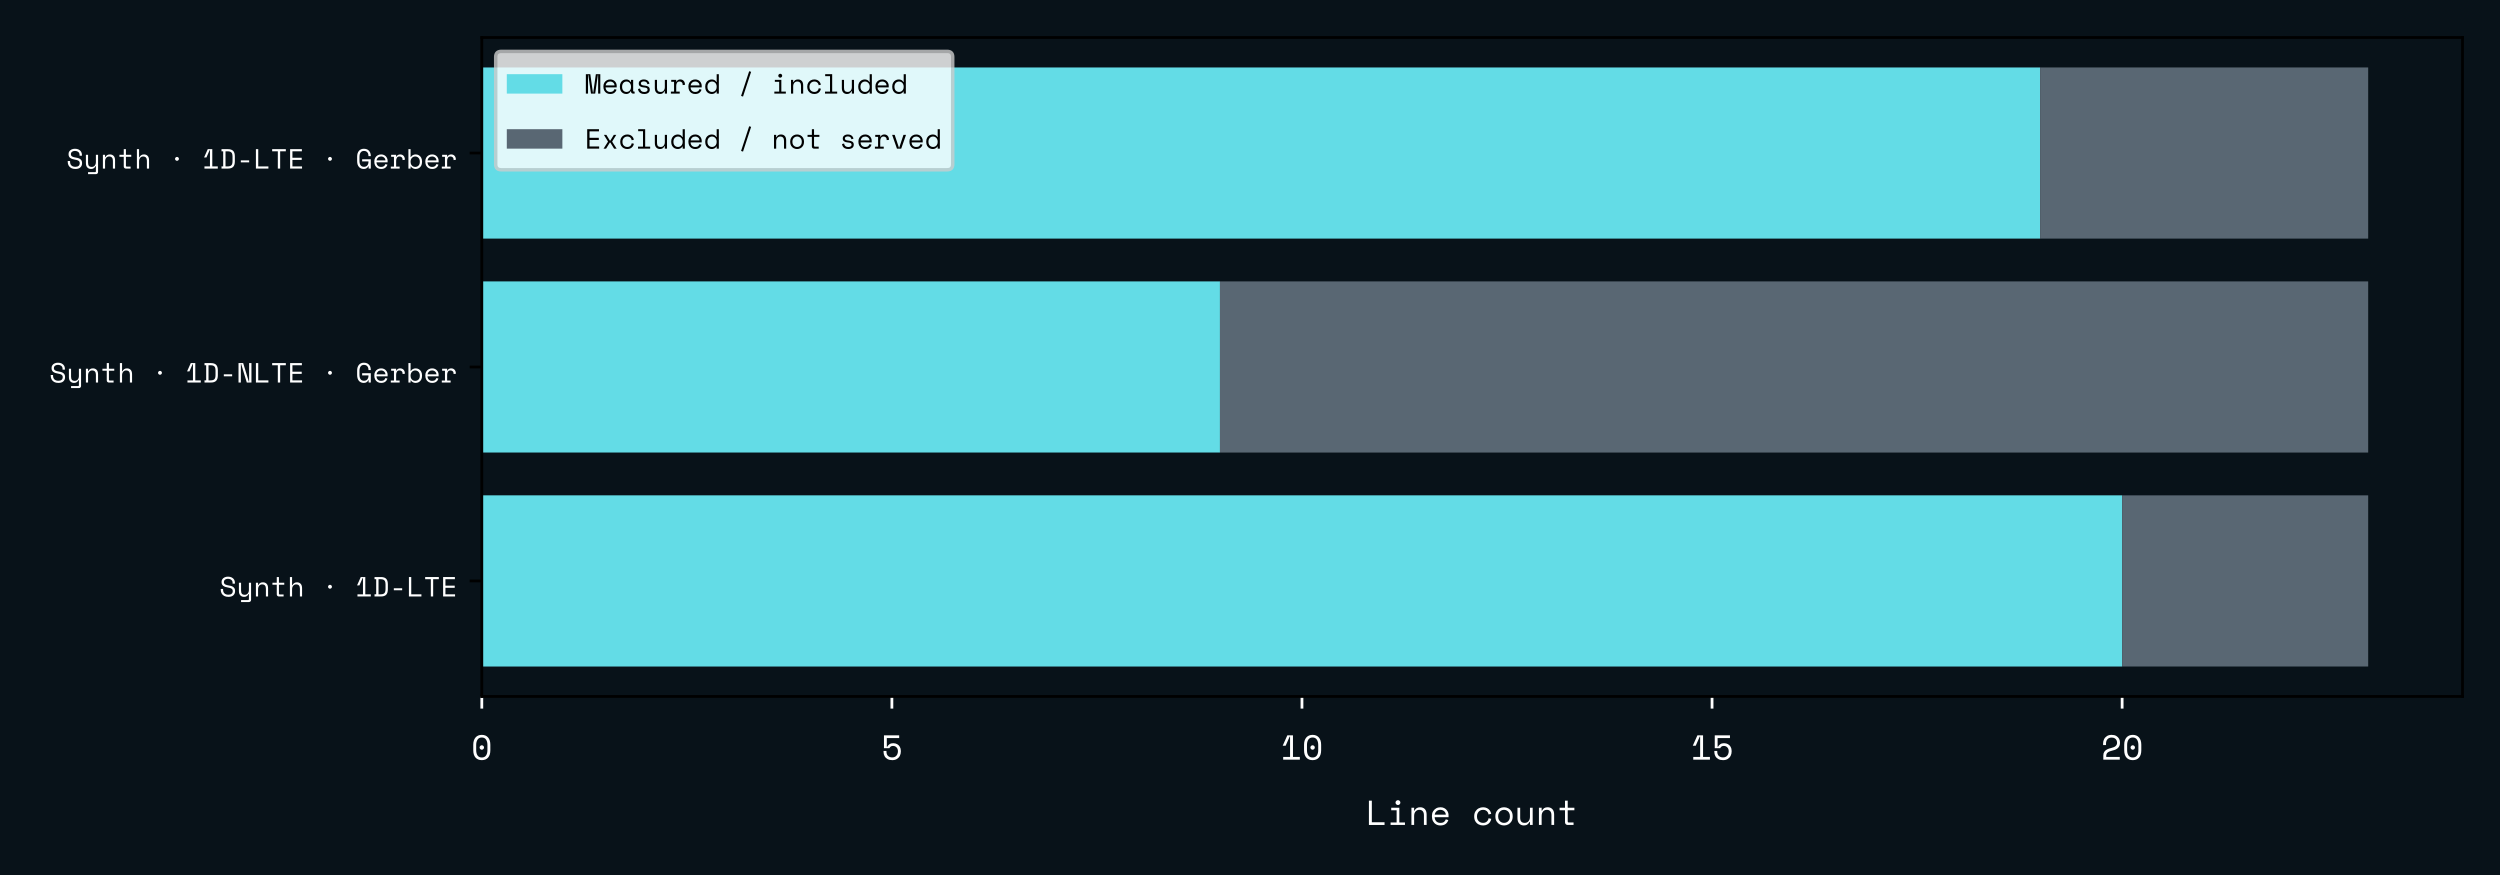
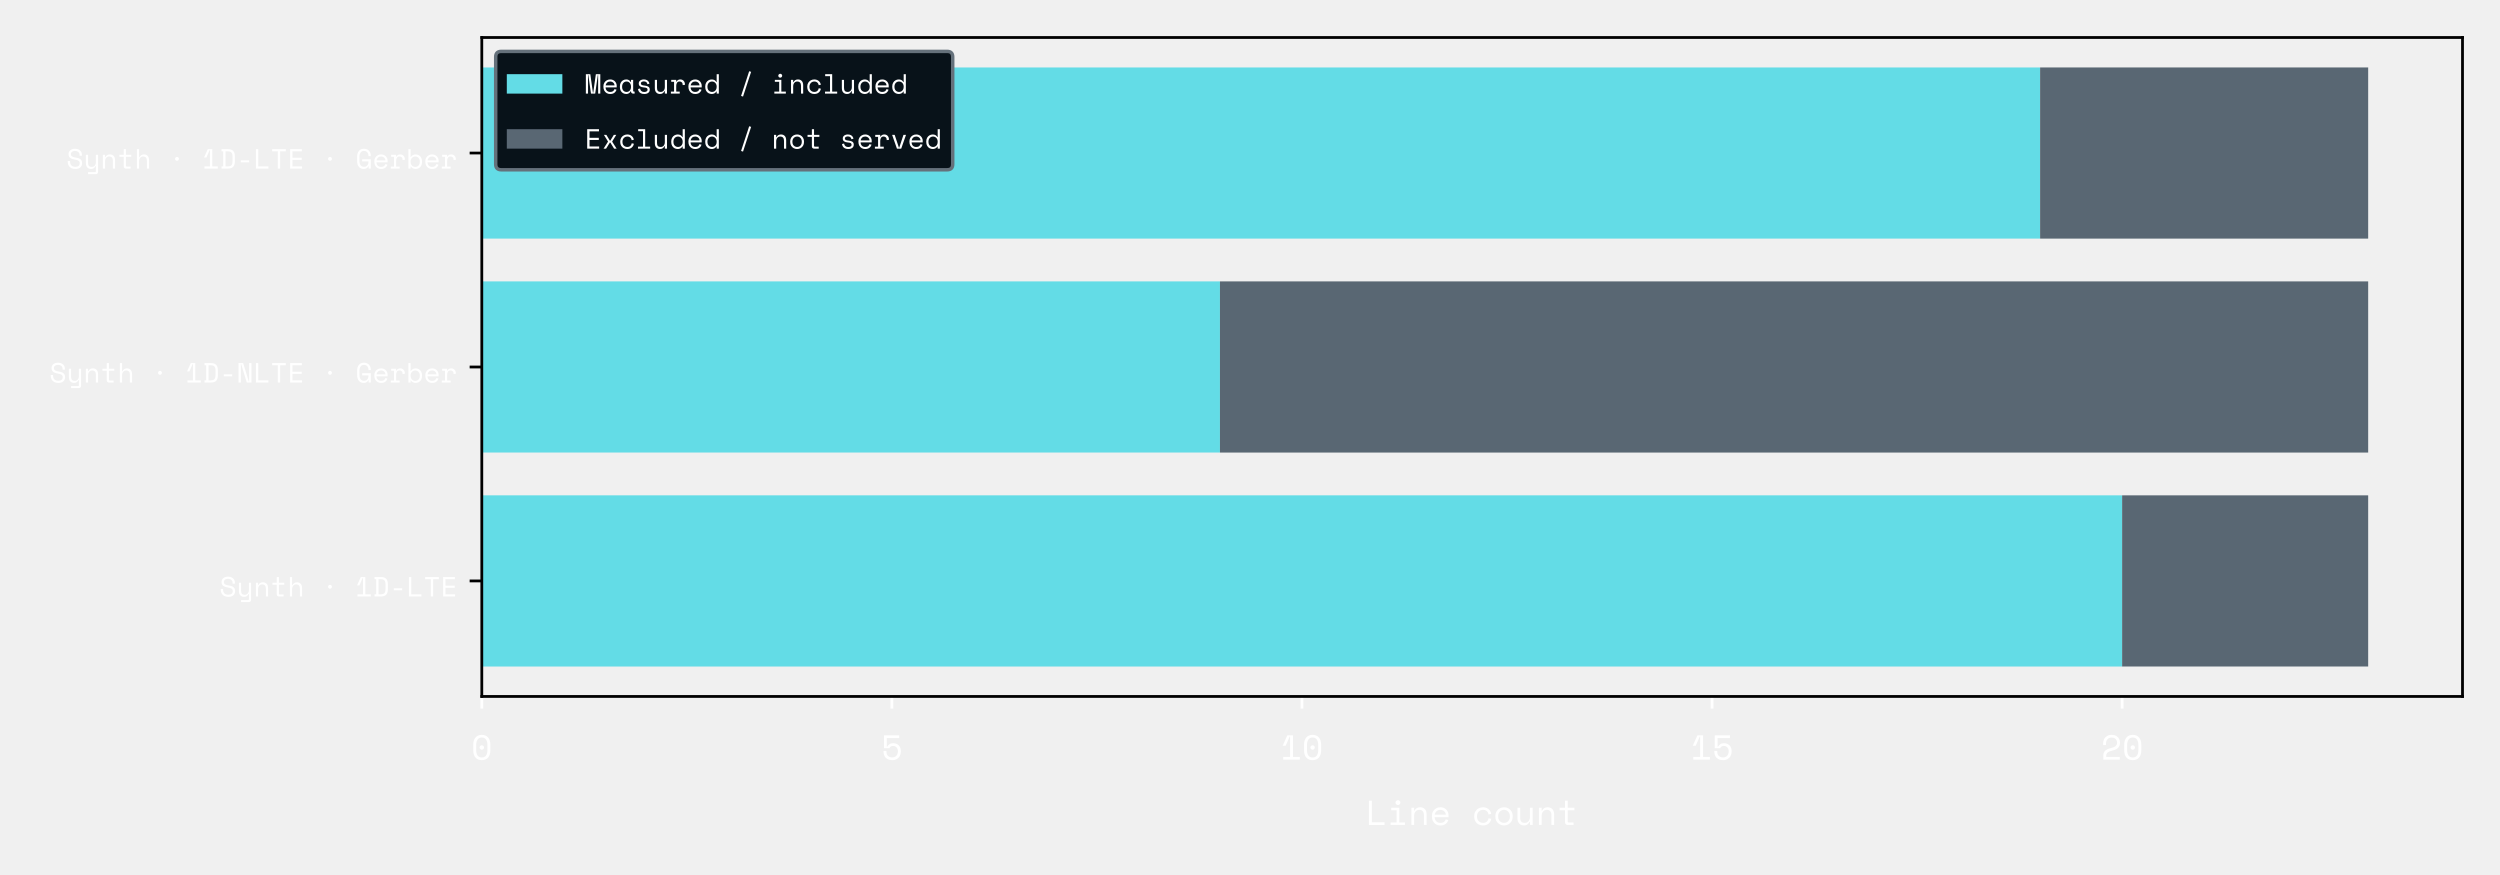
<svg xmlns="http://www.w3.org/2000/svg" xmlns:xlink="http://www.w3.org/1999/xlink" width="720pt" height="252pt" viewBox="0 0 720 252" version="1.1">
  <defs>
    <style type="text/css">*{stroke-linejoin: round; stroke-linecap: butt}</style>
  </defs>
  <g id="figure_1">
    <g id="patch_1">
-       <path d="M 0 252 L 720 252 L 720 0 L 0 0 z " style="fill: #081219" />
+       <path d="M 0 252 L 720 252 L 720 0 L 0 0 L 0 252 z " style="fill: none" />
    </g>
    <g id="axes_1">
      <g id="patch_2">
-         <path d="M 138.76 200.58 L 709.2 200.58 L 709.2 10.8 L 138.76 10.8 z " style="fill: #081219" />
+         <path d="M 138.76 200.58 L 709.2 200.58 L 709.2 10.8 L 138.76 10.8 L 138.76 200.58 z " style="fill: none" />
      </g>
      <g id="patch_3">
        <path d="M 138.76 191.954 L 611.174 191.954 L 611.174 142.66 L 138.76 142.66 z " clip-path="url(#p25360e06a6)" style="fill: #63dce6" />
      </g>
      <g id="patch_4">
        <path d="M 138.76 130.337 L 351.346 130.337 L 351.346 81.043 L 138.76 81.043 z " clip-path="url(#p25360e06a6)" style="fill: #63dce6" />
      </g>
      <g id="patch_5">
        <path d="M 138.76 68.72 L 587.553 68.72 L 587.553 19.426 L 138.76 19.426 z " clip-path="url(#p25360e06a6)" style="fill: #63dce6" />
      </g>
      <g id="patch_6">
        <path d="M 611.174 191.954 L 682.036 191.954 L 682.036 142.66 L 611.174 142.66 z " clip-path="url(#p25360e06a6)" style="fill: #596773" />
      </g>
      <g id="patch_7">
        <path d="M 351.346 130.337 L 682.036 130.337 L 682.036 81.043 L 351.346 81.043 z " clip-path="url(#p25360e06a6)" style="fill: #596773" />
      </g>
      <g id="patch_8">
        <path d="M 587.553 68.72 L 682.036 68.72 L 682.036 19.426 L 587.553 19.426 z " clip-path="url(#p25360e06a6)" style="fill: #596773" />
      </g>
      <g id="matplotlib.axis_1">
        <g id="xtick_1">
          <g id="line2d_1">
            <defs>
              <path id="m49fce81f33" d="M 0 0 L 0 3.5 " style="stroke: #ffffff; stroke-width: 0.8" />
            </defs>
            <g>
              <use xlink:href="#m49fce81f33" x="138.76" y="200.58" style="fill: #ffffff; stroke: #ffffff; stroke-width: 0.8" />
            </g>
          </g>
          <g id="text_1">
            <g style="fill: #ffffff" transform="translate(135.6998 218.78) scale(0.1 -0.1)">
              <defs>
                <path id="SpaceMono-Regular-204" d="M 1958 -90 Q 1222 -90 803 380 Q 384 851 384 1741 L 384 2739 Q 384 3603 803 4086 Q 1222 4570 1958 4570 Q 2701 4570 3117 4086 Q 3533 3603 3533 2739 L 3533 1741 Q 3533 851 3117 380 Q 2701 -90 1958 -90 z M 1958 397 Q 2477 397 2736 761 Q 2995 1126 2995 1779 L 2995 2701 Q 2995 3315 2736 3699 Q 2477 4083 1958 4083 Q 1440 4083 1181 3699 Q 922 3315 922 2701 L 922 1779 Q 922 1126 1181 761 Q 1440 397 1958 397 z M 1958 1830 Q 1798 1830 1673 1955 Q 1549 2080 1549 2240 Q 1549 2406 1673 2528 Q 1798 2650 1958 2650 Q 2125 2650 2246 2528 Q 2368 2406 2368 2240 Q 2368 2080 2246 1955 Q 2125 1830 1958 1830 z " transform="scale(0.015625)" />
              </defs>
              <use xlink:href="#SpaceMono-Regular-204" />
            </g>
          </g>
        </g>
        <g id="xtick_2">
          <g id="line2d_2">
            <g>
              <use xlink:href="#m49fce81f33" x="256.864" y="200.58" style="fill: #ffffff; stroke: #ffffff; stroke-width: 0.8" />
            </g>
          </g>
          <g id="text_2">
            <g style="fill: #ffffff" transform="translate(253.8034 218.78) scale(0.1 -0.1)">
              <defs>
                <path id="SpaceMono-Regular-209" d="M 2035 -90 Q 1517 -90 1155 108 Q 794 307 608 652 Q 422 998 422 1434 L 422 1613 L 960 1613 L 960 1472 Q 960 947 1257 678 Q 1555 410 2035 410 Q 2381 410 2611 570 Q 2842 730 2957 989 Q 3072 1248 3072 1549 L 3072 1587 Q 3072 1850 2957 2064 Q 2842 2278 2637 2406 Q 2432 2534 2163 2534 Q 1894 2534 1721 2396 Q 1549 2259 1510 2112 L 499 2112 L 499 4480 L 3302 4480 L 3302 3981 L 1024 3981 L 1024 2381 L 1101 2381 Q 1235 2643 1507 2838 Q 1779 3034 2202 3034 Q 2611 3034 2928 2858 Q 3245 2682 3427 2362 Q 3610 2042 3610 1613 L 3610 1498 Q 3610 1075 3430 713 Q 3251 352 2899 131 Q 2547 -90 2035 -90 z " transform="scale(0.015625)" />
              </defs>
              <use xlink:href="#SpaceMono-Regular-209" />
            </g>
          </g>
        </g>
        <g id="xtick_3">
          <g id="line2d_3">
            <g>
              <use xlink:href="#m49fce81f33" x="374.967" y="200.58" style="fill: #ffffff; stroke: #ffffff; stroke-width: 0.8" />
            </g>
          </g>
          <g id="text_3">
            <g style="fill: #ffffff" transform="translate(368.8467 218.78) scale(0.1 -0.1)">
              <defs>
                <path id="SpaceMono-Regular-205" d="M 454 0 L 454 499 L 1722 499 L 1722 4243 L 1645 4243 L 909 2560 L 378 2560 L 378 2598 L 1216 4480 L 2259 4480 L 2259 499 L 3526 499 L 3526 0 L 454 0 z " transform="scale(0.015625)" />
              </defs>
              <use xlink:href="#SpaceMono-Regular-205" />
              <use xlink:href="#SpaceMono-Regular-204" transform="translate(61.20312 0)" />
            </g>
          </g>
        </g>
        <g id="xtick_4">
          <g id="line2d_4">
            <g>
              <use xlink:href="#m49fce81f33" x="493.071" y="200.58" style="fill: #ffffff; stroke: #ffffff; stroke-width: 0.8" />
            </g>
          </g>
          <g id="text_4">
            <g style="fill: #ffffff" transform="translate(486.9502 218.78) scale(0.1 -0.1)">
              <use xlink:href="#SpaceMono-Regular-205" />
              <use xlink:href="#SpaceMono-Regular-209" transform="translate(61.20312 0)" />
            </g>
          </g>
        </g>
        <g id="xtick_5">
          <g id="line2d_5">
            <g>
              <use xlink:href="#m49fce81f33" x="611.174" y="200.58" style="fill: #ffffff; stroke: #ffffff; stroke-width: 0.8" />
            </g>
          </g>
          <g id="text_5">
            <g style="fill: #ffffff" transform="translate(605.0538 218.78) scale(0.1 -0.1)">
              <defs>
                <path id="SpaceMono-Regular-206" d="M 448 0 L 448 768 Q 448 1178 627 1446 Q 806 1715 1132 1884 Q 1459 2054 1907 2150 Q 2477 2278 2729 2518 Q 2982 2758 2982 3098 L 2982 3136 Q 2982 3366 2880 3580 Q 2778 3795 2557 3932 Q 2336 4070 1984 4070 Q 1498 4070 1222 3769 Q 947 3469 947 2970 L 947 2688 L 410 2688 L 410 3008 Q 410 3418 589 3773 Q 768 4128 1120 4349 Q 1472 4570 1984 4570 Q 2502 4570 2841 4368 Q 3181 4166 3350 3852 Q 3520 3539 3520 3194 L 3520 3078 Q 3520 2573 3200 2208 Q 2880 1843 2176 1690 Q 1568 1555 1277 1334 Q 986 1114 986 691 L 986 499 L 3482 499 L 3482 0 L 448 0 z " transform="scale(0.015625)" />
              </defs>
              <use xlink:href="#SpaceMono-Regular-206" />
              <use xlink:href="#SpaceMono-Regular-204" transform="translate(61.20312 0)" />
            </g>
          </g>
        </g>
        <g id="text_6">
          <g style="fill: #ffffff" transform="translate(393.3784 237.59) scale(0.1 -0.1)">
            <defs>
              <path id="SpaceMono-Regular-59" d="M 557 0 L 557 4480 L 1094 4480 L 1094 499 L 3437 499 L 3437 0 L 557 0 z " transform="scale(0.015625)" />
              <path id="SpaceMono-Regular-124" d="M 1990 3674 Q 1811 3674 1676 3808 Q 1542 3942 1542 4122 Q 1542 4307 1676 4438 Q 1811 4570 1990 4570 Q 2176 4570 2307 4438 Q 2438 4307 2438 4122 Q 2438 3942 2307 3808 Q 2176 3674 1990 3674 z M 634 0 L 634 461 L 1747 461 L 1747 2714 L 749 2714 L 749 3174 L 2246 3174 L 2246 461 L 3283 461 L 3283 0 L 634 0 z " transform="scale(0.015625)" />
              <path id="SpaceMono-Regular-144" d="M 557 0 L 557 3174 L 1056 3174 L 1056 2637 L 1133 2637 Q 1427 3264 2157 3264 Q 2707 3264 3033 2921 Q 3360 2579 3360 1894 L 3360 0 L 2861 0 L 2861 1792 Q 2861 2291 2637 2540 Q 2413 2790 2029 2790 Q 1581 2790 1318 2480 Q 1056 2170 1056 1651 L 1056 0 L 557 0 z " transform="scale(0.015625)" />
              <path id="SpaceMono-Regular-101" d="M 1971 -90 Q 1517 -90 1168 118 Q 819 326 620 694 Q 422 1062 422 1549 L 422 1702 Q 422 2150 627 2502 Q 832 2854 1187 3059 Q 1542 3264 1984 3264 Q 2374 3264 2659 3123 Q 2944 2982 3126 2764 Q 3309 2547 3395 2300 Q 3482 2054 3482 1843 L 3482 1434 L 922 1434 Q 941 966 1219 675 Q 1498 384 1984 384 Q 2438 384 2662 576 Q 2886 768 2970 1037 L 3443 909 Q 3309 467 2947 188 Q 2586 -90 1971 -90 z M 934 1894 L 2982 1894 Q 2970 2170 2826 2371 Q 2682 2573 2458 2681 Q 2234 2790 1984 2790 Q 1562 2790 1274 2534 Q 986 2278 934 1894 z " transform="scale(0.015625)" />
              <path id="SpaceMono-Regular-24a" transform="scale(0.015625)" />
              <path id="SpaceMono-Regular-f5" d="M 2016 -90 Q 1574 -90 1203 99 Q 832 288 605 653 Q 378 1018 378 1536 L 378 1613 Q 378 2125 605 2496 Q 832 2867 1203 3065 Q 1574 3264 2016 3264 Q 2419 3264 2736 3107 Q 3053 2950 3254 2675 Q 3456 2400 3514 2048 L 3014 1933 Q 2989 2157 2867 2352 Q 2746 2547 2531 2668 Q 2317 2790 2003 2790 Q 1696 2790 1443 2640 Q 1190 2490 1040 2224 Q 890 1958 890 1613 L 890 1536 Q 890 1178 1040 918 Q 1190 659 1446 521 Q 1702 384 2016 384 Q 2330 384 2544 509 Q 2758 634 2876 829 Q 2995 1024 3027 1242 L 3526 1126 Q 3462 774 3264 499 Q 3066 224 2749 67 Q 2432 -90 2016 -90 z " transform="scale(0.015625)" />
              <path id="SpaceMono-Regular-14e" d="M 1958 -90 Q 1536 -90 1174 102 Q 813 294 589 659 Q 365 1024 365 1549 L 365 1626 Q 365 2144 589 2512 Q 813 2880 1174 3072 Q 1536 3264 1958 3264 Q 2381 3264 2742 3072 Q 3104 2880 3328 2512 Q 3552 2144 3552 1626 L 3552 1549 Q 3552 1024 3328 659 Q 3104 294 2742 102 Q 2381 -90 1958 -90 z M 1958 384 Q 2266 384 2509 525 Q 2752 666 2896 928 Q 3040 1190 3040 1549 L 3040 1626 Q 3040 1971 2896 2233 Q 2752 2496 2505 2643 Q 2259 2790 1958 2790 Q 1658 2790 1411 2643 Q 1165 2496 1021 2233 Q 877 1971 877 1626 L 877 1549 Q 877 1190 1021 928 Q 1165 666 1411 525 Q 1658 384 1958 384 z " transform="scale(0.015625)" />
              <path id="SpaceMono-Regular-187" d="M 1709 -90 Q 1184 -90 851 256 Q 518 602 518 1280 L 518 3174 L 1018 3174 L 1018 1344 Q 1018 845 1222 614 Q 1427 384 1850 384 Q 2304 384 2563 694 Q 2822 1005 2822 1523 L 2822 3174 L 3322 3174 L 3322 0 L 2822 0 L 2822 576 L 2746 576 Q 2592 269 2342 89 Q 2093 -90 1709 -90 z " transform="scale(0.015625)" />
              <path id="SpaceMono-Regular-17e" d="M 1939 0 Q 1722 0 1584 141 Q 1446 282 1446 499 L 1446 2714 L 448 2714 L 448 3174 L 1446 3174 L 1446 4480 L 1946 4480 L 1946 3174 L 3174 3174 L 3174 2714 L 1946 2714 L 1946 653 Q 1946 461 2118 461 L 3021 461 L 3021 0 L 1939 0 z " transform="scale(0.015625)" />
            </defs>
            <use xlink:href="#SpaceMono-Regular-59" />
            <use xlink:href="#SpaceMono-Regular-124" transform="translate(61.20312 0)" />
            <use xlink:href="#SpaceMono-Regular-144" transform="translate(122.4062 0)" />
            <use xlink:href="#SpaceMono-Regular-101" transform="translate(183.6094 0)" />
            <use xlink:href="#SpaceMono-Regular-24a" transform="translate(244.8125 0)" />
            <use xlink:href="#SpaceMono-Regular-f5" transform="translate(306.0156 0)" />
            <use xlink:href="#SpaceMono-Regular-14e" transform="translate(367.2188 0)" />
            <use xlink:href="#SpaceMono-Regular-187" transform="translate(428.4219 0)" />
            <use xlink:href="#SpaceMono-Regular-144" transform="translate(489.625 0)" />
            <use xlink:href="#SpaceMono-Regular-17e" transform="translate(550.8281 0)" />
          </g>
        </g>
      </g>
      <g id="matplotlib.axis_2">
        <g id="ytick_1">
          <g id="line2d_6">
            <defs>
              <path id="m51a2409812" d="M 0 0 L -3.5 0 " style="stroke: #000000; stroke-width: 0.8" />
            </defs>
            <g>
              <use xlink:href="#m51a2409812" x="138.76" y="167.307" style="stroke: #000000; stroke-width: 0.8" />
            </g>
          </g>
          <g id="text_7">
            <g style="fill: #ffffff" transform="translate(63.2125 171.7869) scale(0.08 -0.08)">
              <defs>
                <path id="SpaceMono-Regular-90" d="M 2048 -90 Q 1472 -90 1081 124 Q 691 339 489 710 Q 288 1082 288 1549 L 288 1741 L 826 1741 L 826 1587 Q 826 1005 1152 707 Q 1478 410 2048 410 Q 2547 410 2800 634 Q 3053 858 3053 1216 L 3053 1254 Q 3053 1606 2793 1792 Q 2534 1978 1952 2061 Q 1280 2157 880 2441 Q 480 2726 480 3302 L 480 3379 Q 480 3731 669 3996 Q 858 4262 1190 4416 Q 1523 4570 1958 4570 Q 2464 4570 2819 4384 Q 3174 4198 3363 3894 Q 3552 3590 3552 3226 L 3552 2957 L 3014 2957 L 3014 3187 Q 3014 3482 2867 3677 Q 2720 3872 2477 3971 Q 2234 4070 1952 4070 Q 1709 4070 1494 3987 Q 1280 3904 1149 3747 Q 1018 3590 1018 3360 L 1018 3322 Q 1018 2950 1318 2780 Q 1619 2611 2221 2522 Q 2925 2419 3257 2112 Q 3590 1805 3590 1293 L 3590 1216 Q 3590 634 3196 272 Q 2803 -90 2048 -90 z " transform="scale(0.015625)" />
                <path id="SpaceMono-Regular-1a8" d="M 1056 -1280 L 1056 -819 L 2688 -819 Q 2861 -819 2861 -627 L 2861 576 L 2784 576 Q 2630 269 2380 89 Q 2131 -90 1747 -90 Q 1222 -90 889 256 Q 557 602 557 1280 L 557 3174 L 1056 3174 L 1056 1344 Q 1056 845 1261 614 Q 1466 384 1888 384 Q 2342 384 2601 694 Q 2861 1005 2861 1523 L 2861 3174 L 3360 3174 L 3360 -781 Q 3360 -998 3222 -1139 Q 3085 -1280 2867 -1280 L 1056 -1280 z " transform="scale(0.015625)" />
                <path id="SpaceMono-Regular-11e" d="M 557 0 L 557 4480 L 1056 4480 L 1056 2598 L 1133 2598 Q 1280 2906 1545 3085 Q 1811 3264 2195 3264 Q 2714 3264 3037 2921 Q 3360 2579 3360 1894 L 3360 0 L 2861 0 L 2861 1792 Q 2861 2291 2637 2540 Q 2413 2790 2029 2790 Q 1581 2790 1318 2480 Q 1056 2170 1056 1651 L 1056 0 L 557 0 z " transform="scale(0.015625)" />
                <path id="SpaceMono-Regular-255" d="M 1958 1792 Q 1779 1792 1644 1926 Q 1510 2061 1510 2240 Q 1510 2426 1644 2557 Q 1779 2688 1958 2688 Q 2144 2688 2275 2557 Q 2406 2426 2406 2240 Q 2406 2061 2275 1926 Q 2144 1792 1958 1792 z " transform="scale(0.015625)" />
                <path id="SpaceMono-Regular-21" d="M 467 0 L 467 506 L 851 506 L 851 3981 L 467 3981 L 467 4480 L 1939 4480 Q 2765 4480 3152 4080 Q 3539 3680 3539 2816 L 3539 1664 Q 3539 800 3152 400 Q 2765 0 1939 0 L 467 0 z M 1389 499 L 1862 499 Q 2253 499 2505 604 Q 2758 710 2880 972 Q 3002 1235 3002 1702 L 3002 2778 Q 3002 3245 2880 3507 Q 2758 3770 2505 3875 Q 2253 3981 1862 3981 L 1389 3981 L 1389 499 z " transform="scale(0.015625)" />
                <path id="SpaceMono-Regular-25d" d="M 998 1434 L 998 1894 L 2918 1894 L 2918 1434 L 998 1434 z " transform="scale(0.015625)" />
                <path id="SpaceMono-Regular-99" d="M 1690 0 L 1690 3981 L 384 3981 L 384 4480 L 3533 4480 L 3533 3981 L 2227 3981 L 2227 0 L 1690 0 z " transform="scale(0.015625)" />
                <path id="SpaceMono-Regular-27" d="M 602 0 L 602 4480 L 3315 4480 L 3315 3981 L 1139 3981 L 1139 2496 L 3277 2496 L 3277 1997 L 1139 1997 L 1139 499 L 3354 499 L 3354 0 L 602 0 z " transform="scale(0.015625)" />
              </defs>
              <use xlink:href="#SpaceMono-Regular-90" />
              <use xlink:href="#SpaceMono-Regular-1a8" transform="translate(61.20312 0)" />
              <use xlink:href="#SpaceMono-Regular-144" transform="translate(122.4062 0)" />
              <use xlink:href="#SpaceMono-Regular-17e" transform="translate(183.6094 0)" />
              <use xlink:href="#SpaceMono-Regular-11e" transform="translate(244.8125 0)" />
              <use xlink:href="#SpaceMono-Regular-24a" transform="translate(306.0156 0)" />
              <use xlink:href="#SpaceMono-Regular-255" transform="translate(367.2188 0)" />
              <use xlink:href="#SpaceMono-Regular-24a" transform="translate(428.4219 0)" />
              <use xlink:href="#SpaceMono-Regular-205" transform="translate(489.625 0)" />
              <use xlink:href="#SpaceMono-Regular-21" transform="translate(550.8281 0)" />
              <use xlink:href="#SpaceMono-Regular-25d" transform="translate(612.0312 0)" />
              <use xlink:href="#SpaceMono-Regular-59" transform="translate(673.2344 0)" />
              <use xlink:href="#SpaceMono-Regular-99" transform="translate(734.4375 0)" />
              <use xlink:href="#SpaceMono-Regular-27" transform="translate(795.6406 0)" />
            </g>
          </g>
        </g>
        <g id="ytick_2">
          <g id="line2d_7">
            <g>
              <use xlink:href="#m51a2409812" x="138.76" y="105.69" style="stroke: #000000; stroke-width: 0.8" />
            </g>
          </g>
          <g id="text_8">
            <g style="fill: #ffffff" transform="translate(14.25 110.17) scale(0.08 -0.08)">
              <defs>
                <path id="SpaceMono-Regular-63" d="M 467 0 L 467 4480 L 1542 4480 L 2835 230 L 2912 230 L 2912 4480 L 3450 4480 L 3450 0 L 2374 0 L 1082 4250 L 1005 4250 L 1005 0 L 467 0 z " transform="scale(0.015625)" />
                <path id="SpaceMono-Regular-3b" d="M 1926 -90 Q 1210 -90 794 380 Q 378 851 378 1741 L 378 2739 Q 378 3603 797 4086 Q 1216 4570 1952 4570 Q 2464 4570 2816 4352 Q 3168 4134 3347 3766 Q 3526 3398 3526 2944 L 3526 2867 L 2989 2867 L 2989 2944 Q 2989 3238 2883 3494 Q 2778 3750 2547 3910 Q 2317 4070 1952 4070 Q 1434 4070 1174 3692 Q 915 3315 915 2701 L 915 1779 Q 915 1126 1177 768 Q 1440 410 1965 410 Q 2438 410 2713 720 Q 2989 1030 2989 1574 L 2989 1651 L 1530 1651 L 1530 2150 L 3526 2150 L 3526 0 L 3027 0 L 3027 538 L 2950 538 Q 2848 262 2569 86 Q 2291 -90 1926 -90 z " transform="scale(0.015625)" />
                <path id="SpaceMono-Regular-16c" d="M 301 0 L 301 461 L 1030 461 L 1030 2714 L 378 2714 L 378 3174 L 1530 3174 L 1530 2752 L 1606 2752 Q 1728 3014 1955 3139 Q 2182 3264 2464 3264 Q 2938 3264 3235 2950 Q 3533 2637 3552 2035 L 3027 1958 Q 3027 2400 2816 2595 Q 2605 2790 2298 2790 Q 1907 2790 1718 2505 Q 1530 2221 1530 1805 L 1530 461 L 2336 461 L 2336 0 L 301 0 z " transform="scale(0.015625)" />
                <path id="SpaceMono-Regular-f3" d="M 2106 -90 Q 1798 -90 1491 54 Q 1184 198 1018 486 L 941 486 L 941 0 L 442 0 L 442 4480 L 941 4480 L 941 2675 L 1018 2675 Q 1184 2963 1478 3113 Q 1773 3264 2118 3264 Q 2509 3264 2841 3075 Q 3174 2886 3376 2524 Q 3578 2163 3578 1651 L 3578 1523 Q 3578 1005 3379 646 Q 3181 288 2845 99 Q 2509 -90 2106 -90 z M 2003 384 Q 2458 384 2762 691 Q 3066 998 3066 1523 L 3066 1651 Q 3066 1990 2925 2246 Q 2784 2502 2544 2646 Q 2304 2790 2003 2790 Q 1709 2790 1469 2640 Q 1229 2490 1085 2227 Q 941 1965 941 1626 L 941 1549 Q 941 1197 1081 934 Q 1222 672 1465 528 Q 1709 384 2003 384 z " transform="scale(0.015625)" />
              </defs>
              <use xlink:href="#SpaceMono-Regular-90" />
              <use xlink:href="#SpaceMono-Regular-1a8" transform="translate(61.20312 0)" />
              <use xlink:href="#SpaceMono-Regular-144" transform="translate(122.4062 0)" />
              <use xlink:href="#SpaceMono-Regular-17e" transform="translate(183.6094 0)" />
              <use xlink:href="#SpaceMono-Regular-11e" transform="translate(244.8125 0)" />
              <use xlink:href="#SpaceMono-Regular-24a" transform="translate(306.0156 0)" />
              <use xlink:href="#SpaceMono-Regular-255" transform="translate(367.2188 0)" />
              <use xlink:href="#SpaceMono-Regular-24a" transform="translate(428.4219 0)" />
              <use xlink:href="#SpaceMono-Regular-205" transform="translate(489.625 0)" />
              <use xlink:href="#SpaceMono-Regular-21" transform="translate(550.8281 0)" />
              <use xlink:href="#SpaceMono-Regular-25d" transform="translate(612.0312 0)" />
              <use xlink:href="#SpaceMono-Regular-63" transform="translate(673.2344 0)" />
              <use xlink:href="#SpaceMono-Regular-59" transform="translate(734.4375 0)" />
              <use xlink:href="#SpaceMono-Regular-99" transform="translate(795.6406 0)" />
              <use xlink:href="#SpaceMono-Regular-27" transform="translate(856.8438 0)" />
              <use xlink:href="#SpaceMono-Regular-24a" transform="translate(918.0469 0)" />
              <use xlink:href="#SpaceMono-Regular-255" transform="translate(979.25 0)" />
              <use xlink:href="#SpaceMono-Regular-24a" transform="translate(1040.453 0)" />
              <use xlink:href="#SpaceMono-Regular-3b" transform="translate(1101.656 0)" />
              <use xlink:href="#SpaceMono-Regular-101" transform="translate(1162.859 0)" />
              <use xlink:href="#SpaceMono-Regular-16c" transform="translate(1224.062 0)" />
              <use xlink:href="#SpaceMono-Regular-f3" transform="translate(1285.266 0)" />
              <use xlink:href="#SpaceMono-Regular-101" transform="translate(1346.469 0)" />
              <use xlink:href="#SpaceMono-Regular-16c" transform="translate(1407.672 0)" />
            </g>
          </g>
        </g>
        <g id="ytick_3">
          <g id="line2d_8">
            <g>
              <use xlink:href="#m51a2409812" x="138.76" y="44.073" style="stroke: #000000; stroke-width: 0.8" />
            </g>
          </g>
          <g id="text_9">
            <g style="fill: #ffffff" transform="translate(19.14625 48.55312) scale(0.08 -0.08)">
              <use xlink:href="#SpaceMono-Regular-90" />
              <use xlink:href="#SpaceMono-Regular-1a8" transform="translate(61.20312 0)" />
              <use xlink:href="#SpaceMono-Regular-144" transform="translate(122.4062 0)" />
              <use xlink:href="#SpaceMono-Regular-17e" transform="translate(183.6094 0)" />
              <use xlink:href="#SpaceMono-Regular-11e" transform="translate(244.8125 0)" />
              <use xlink:href="#SpaceMono-Regular-24a" transform="translate(306.0156 0)" />
              <use xlink:href="#SpaceMono-Regular-255" transform="translate(367.2188 0)" />
              <use xlink:href="#SpaceMono-Regular-24a" transform="translate(428.4219 0)" />
              <use xlink:href="#SpaceMono-Regular-205" transform="translate(489.625 0)" />
              <use xlink:href="#SpaceMono-Regular-21" transform="translate(550.8281 0)" />
              <use xlink:href="#SpaceMono-Regular-25d" transform="translate(612.0312 0)" />
              <use xlink:href="#SpaceMono-Regular-59" transform="translate(673.2344 0)" />
              <use xlink:href="#SpaceMono-Regular-99" transform="translate(734.4375 0)" />
              <use xlink:href="#SpaceMono-Regular-27" transform="translate(795.6406 0)" />
              <use xlink:href="#SpaceMono-Regular-24a" transform="translate(856.8438 0)" />
              <use xlink:href="#SpaceMono-Regular-255" transform="translate(918.0469 0)" />
              <use xlink:href="#SpaceMono-Regular-24a" transform="translate(979.25 0)" />
              <use xlink:href="#SpaceMono-Regular-3b" transform="translate(1040.453 0)" />
              <use xlink:href="#SpaceMono-Regular-101" transform="translate(1101.656 0)" />
              <use xlink:href="#SpaceMono-Regular-16c" transform="translate(1162.859 0)" />
              <use xlink:href="#SpaceMono-Regular-f3" transform="translate(1224.062 0)" />
              <use xlink:href="#SpaceMono-Regular-101" transform="translate(1285.266 0)" />
              <use xlink:href="#SpaceMono-Regular-16c" transform="translate(1346.469 0)" />
            </g>
          </g>
        </g>
      </g>
      <g id="patch_9">
        <path d="M 138.76 200.58 L 138.76 10.8 " style="fill: none; stroke: #000000; stroke-width: 0.8; stroke-linejoin: miter; stroke-linecap: square" />
      </g>
      <g id="patch_10">
        <path d="M 709.2 200.58 L 709.2 10.8 " style="fill: none; stroke: #000000; stroke-width: 0.8; stroke-linejoin: miter; stroke-linecap: square" />
      </g>
      <g id="patch_11">
        <path d="M 138.76 200.58 L 709.2 200.58 " style="fill: none; stroke: #000000; stroke-width: 0.8; stroke-linejoin: miter; stroke-linecap: square" />
      </g>
      <g id="patch_12">
        <path d="M 138.76 10.8 L 709.2 10.8 " style="fill: none; stroke: #000000; stroke-width: 0.8; stroke-linejoin: miter; stroke-linecap: square" />
      </g>
      <g id="legend_1">
        <g id="patch_13">
-           <path d="M 144.36 48.896 L 272.781 48.896 Q 274.381 48.896 274.381 47.296 L 274.381 16.4 Q 274.381 14.8 272.781 14.8 L 144.36 14.8 Q 142.76 14.8 142.76 16.4 L 142.76 47.296 Q 142.76 48.896 144.36 48.896 z " style="fill: #ffffff; opacity: 0.8; stroke: #cccccc; stroke-linejoin: miter" />
+           <path d="M 144.36 48.896 L 272.781 48.896 Q 274.381 48.896 274.381 47.296 L 274.381 16.4 Q 274.381 14.8 272.781 14.8 L 144.36 14.8 Q 142.76 14.8 142.76 16.4 L 142.76 47.296 Q 142.76 48.896 144.36 48.896 z " style="fill: #081219; stroke: #65717b; stroke-linejoin: miter" />
        </g>
        <g id="patch_14">
          <path d="M 145.96 26.96 L 161.96 26.96 L 161.96 21.36 L 145.96 21.36 z " style="fill: #63dce6" />
        </g>
        <g id="text_10">
-           <g transform="translate(168.36 26.96) scale(0.08 -0.08)">
+           <g style="fill: #ffffff" transform="translate(168.36 26.96) scale(0.08 -0.08)">
            <defs>
              <path id="SpaceMono-Regular-61" d="M 294 0 L 294 4480 L 1318 4480 L 1920 230 L 1997 230 L 2598 4480 L 3622 4480 L 3622 0 L 3123 0 L 3123 4250 L 3046 4250 L 2445 0 L 1472 0 L 870 4250 L 794 4250 L 794 0 L 294 0 z " transform="scale(0.015625)" />
              <path id="SpaceMono-Regular-d8" d="M 1786 -90 Q 1370 -90 1034 99 Q 698 288 499 649 Q 301 1011 301 1536 L 301 1638 Q 301 2157 499 2521 Q 698 2886 1034 3075 Q 1370 3264 1773 3264 Q 2099 3264 2364 3120 Q 2630 2976 2784 2675 L 2861 2675 L 2861 3174 L 3360 3174 L 3360 653 Q 3360 461 3533 461 L 3693 461 L 3693 0 L 3354 0 Q 3155 0 3008 128 Q 2861 256 2861 538 L 2784 538 Q 2630 224 2358 67 Q 2086 -90 1786 -90 z M 1837 384 Q 2285 384 2573 704 Q 2861 1024 2861 1549 L 2861 1626 Q 2861 1965 2726 2227 Q 2592 2490 2361 2640 Q 2131 2790 1837 2790 Q 1542 2790 1312 2646 Q 1082 2502 947 2243 Q 813 1984 813 1638 L 813 1536 Q 813 998 1101 691 Q 1389 384 1837 384 z " transform="scale(0.015625)" />
              <path id="SpaceMono-Regular-174" d="M 2010 -90 Q 1517 -90 1203 80 Q 890 250 736 515 Q 582 781 563 1062 L 1037 1178 Q 1069 813 1321 592 Q 1574 371 1984 371 Q 2336 371 2550 508 Q 2765 646 2765 896 Q 2765 1165 2553 1280 Q 2342 1395 1869 1427 Q 1325 1466 1027 1686 Q 730 1907 730 2317 L 730 2355 Q 730 2656 896 2857 Q 1062 3059 1324 3161 Q 1587 3264 1882 3264 Q 2304 3264 2582 3120 Q 2861 2976 3008 2749 Q 3155 2522 3187 2278 L 2714 2163 Q 2688 2470 2470 2643 Q 2253 2816 1907 2816 Q 1638 2816 1427 2701 Q 1216 2586 1216 2355 Q 1216 2125 1411 2003 Q 1606 1882 2125 1843 Q 2675 1798 2969 1577 Q 3264 1357 3264 934 L 3264 896 Q 3264 435 2915 172 Q 2566 -90 2010 -90 z " transform="scale(0.015625)" />
              <path id="SpaceMono-Regular-fb" d="M 1901 -90 Q 1478 -90 1132 99 Q 787 288 582 653 Q 378 1018 378 1536 L 378 1638 Q 378 2157 586 2518 Q 794 2880 1136 3072 Q 1478 3264 1888 3264 Q 2214 3264 2499 3120 Q 2784 2976 2938 2675 L 3014 2675 L 3014 4480 L 3514 4480 L 3514 0 L 3014 0 L 3014 486 L 2938 486 Q 2784 192 2486 51 Q 2189 -90 1901 -90 z M 1952 384 Q 2253 384 2493 528 Q 2733 672 2873 934 Q 3014 1197 3014 1549 L 3014 1626 Q 3014 1965 2870 2227 Q 2726 2490 2486 2640 Q 2246 2790 1952 2790 Q 1651 2790 1411 2646 Q 1171 2502 1030 2243 Q 890 1984 890 1638 L 890 1536 Q 890 1184 1027 925 Q 1165 666 1408 525 Q 1651 384 1952 384 z " transform="scale(0.015625)" />
              <path id="SpaceMono-Regular-259" d="M 1254 -678 L 800 -538 L 2669 5158 L 3117 5018 L 1254 -678 z " transform="scale(0.015625)" />
              <path id="SpaceMono-Regular-139" d="M 557 0 L 557 461 L 1709 461 L 1709 4019 L 595 4019 L 595 4480 L 2208 4480 L 2208 461 L 3360 461 L 3360 0 L 557 0 z " transform="scale(0.015625)" />
            </defs>
            <use xlink:href="#SpaceMono-Regular-61" />
            <use xlink:href="#SpaceMono-Regular-101" transform="translate(61.20312 0)" />
            <use xlink:href="#SpaceMono-Regular-d8" transform="translate(122.4062 0)" />
            <use xlink:href="#SpaceMono-Regular-174" transform="translate(183.6094 0)" />
            <use xlink:href="#SpaceMono-Regular-187" transform="translate(244.8125 0)" />
            <use xlink:href="#SpaceMono-Regular-16c" transform="translate(306.0156 0)" />
            <use xlink:href="#SpaceMono-Regular-101" transform="translate(367.2188 0)" />
            <use xlink:href="#SpaceMono-Regular-fb" transform="translate(428.4219 0)" />
            <use xlink:href="#SpaceMono-Regular-24a" transform="translate(489.625 0)" />
            <use xlink:href="#SpaceMono-Regular-259" transform="translate(550.8281 0)" />
            <use xlink:href="#SpaceMono-Regular-24a" transform="translate(612.0312 0)" />
            <use xlink:href="#SpaceMono-Regular-124" transform="translate(673.2344 0)" />
            <use xlink:href="#SpaceMono-Regular-144" transform="translate(734.4375 0)" />
            <use xlink:href="#SpaceMono-Regular-f5" transform="translate(795.6406 0)" />
            <use xlink:href="#SpaceMono-Regular-139" transform="translate(856.8438 0)" />
            <use xlink:href="#SpaceMono-Regular-187" transform="translate(918.0469 0)" />
            <use xlink:href="#SpaceMono-Regular-fb" transform="translate(979.25 0)" />
            <use xlink:href="#SpaceMono-Regular-101" transform="translate(1040.453 0)" />
            <use xlink:href="#SpaceMono-Regular-fb" transform="translate(1101.656 0)" />
          </g>
        </g>
        <g id="patch_15">
          <path d="M 145.96 42.808 L 161.96 42.808 L 161.96 37.208 L 145.96 37.208 z " style="fill: #596773" />
        </g>
        <g id="text_11">
-           <g transform="translate(168.36 42.808) scale(0.08 -0.08)">
+           <g style="fill: #ffffff" transform="translate(168.36 42.808) scale(0.08 -0.08)">
            <defs>
              <path id="SpaceMono-Regular-1a7" d="M 454 0 L 1466 1587 L 1466 1664 L 531 3174 L 1101 3174 L 1901 1856 L 2016 1856 L 2816 3174 L 3386 3174 L 2451 1664 L 2451 1587 L 3462 0 L 2880 0 L 2016 1395 L 1901 1395 L 1037 0 L 454 0 z " transform="scale(0.015625)" />
              <path id="SpaceMono-Regular-19f" d="M 1459 0 L 352 3174 L 941 3174 L 1914 230 L 1990 230 L 2963 3174 L 3552 3174 L 2445 0 L 1459 0 z " transform="scale(0.015625)" />
            </defs>
            <use xlink:href="#SpaceMono-Regular-27" />
            <use xlink:href="#SpaceMono-Regular-1a7" transform="translate(61.20312 0)" />
            <use xlink:href="#SpaceMono-Regular-f5" transform="translate(122.4062 0)" />
            <use xlink:href="#SpaceMono-Regular-139" transform="translate(183.6094 0)" />
            <use xlink:href="#SpaceMono-Regular-187" transform="translate(244.8125 0)" />
            <use xlink:href="#SpaceMono-Regular-fb" transform="translate(306.0156 0)" />
            <use xlink:href="#SpaceMono-Regular-101" transform="translate(367.2188 0)" />
            <use xlink:href="#SpaceMono-Regular-fb" transform="translate(428.4219 0)" />
            <use xlink:href="#SpaceMono-Regular-24a" transform="translate(489.625 0)" />
            <use xlink:href="#SpaceMono-Regular-259" transform="translate(550.8281 0)" />
            <use xlink:href="#SpaceMono-Regular-24a" transform="translate(612.0312 0)" />
            <use xlink:href="#SpaceMono-Regular-144" transform="translate(673.2344 0)" />
            <use xlink:href="#SpaceMono-Regular-14e" transform="translate(734.4375 0)" />
            <use xlink:href="#SpaceMono-Regular-17e" transform="translate(795.6406 0)" />
            <use xlink:href="#SpaceMono-Regular-24a" transform="translate(856.8438 0)" />
            <use xlink:href="#SpaceMono-Regular-174" transform="translate(918.0469 0)" />
            <use xlink:href="#SpaceMono-Regular-101" transform="translate(979.25 0)" />
            <use xlink:href="#SpaceMono-Regular-16c" transform="translate(1040.453 0)" />
            <use xlink:href="#SpaceMono-Regular-19f" transform="translate(1101.656 0)" />
            <use xlink:href="#SpaceMono-Regular-101" transform="translate(1162.859 0)" />
            <use xlink:href="#SpaceMono-Regular-fb" transform="translate(1224.062 0)" />
          </g>
        </g>
      </g>
    </g>
  </g>
  <defs>
    <clipPath id="p25360e06a6">
      <rect x="138.76" y="10.8" width="570.44" height="189.78" />
    </clipPath>
  </defs>
</svg>
